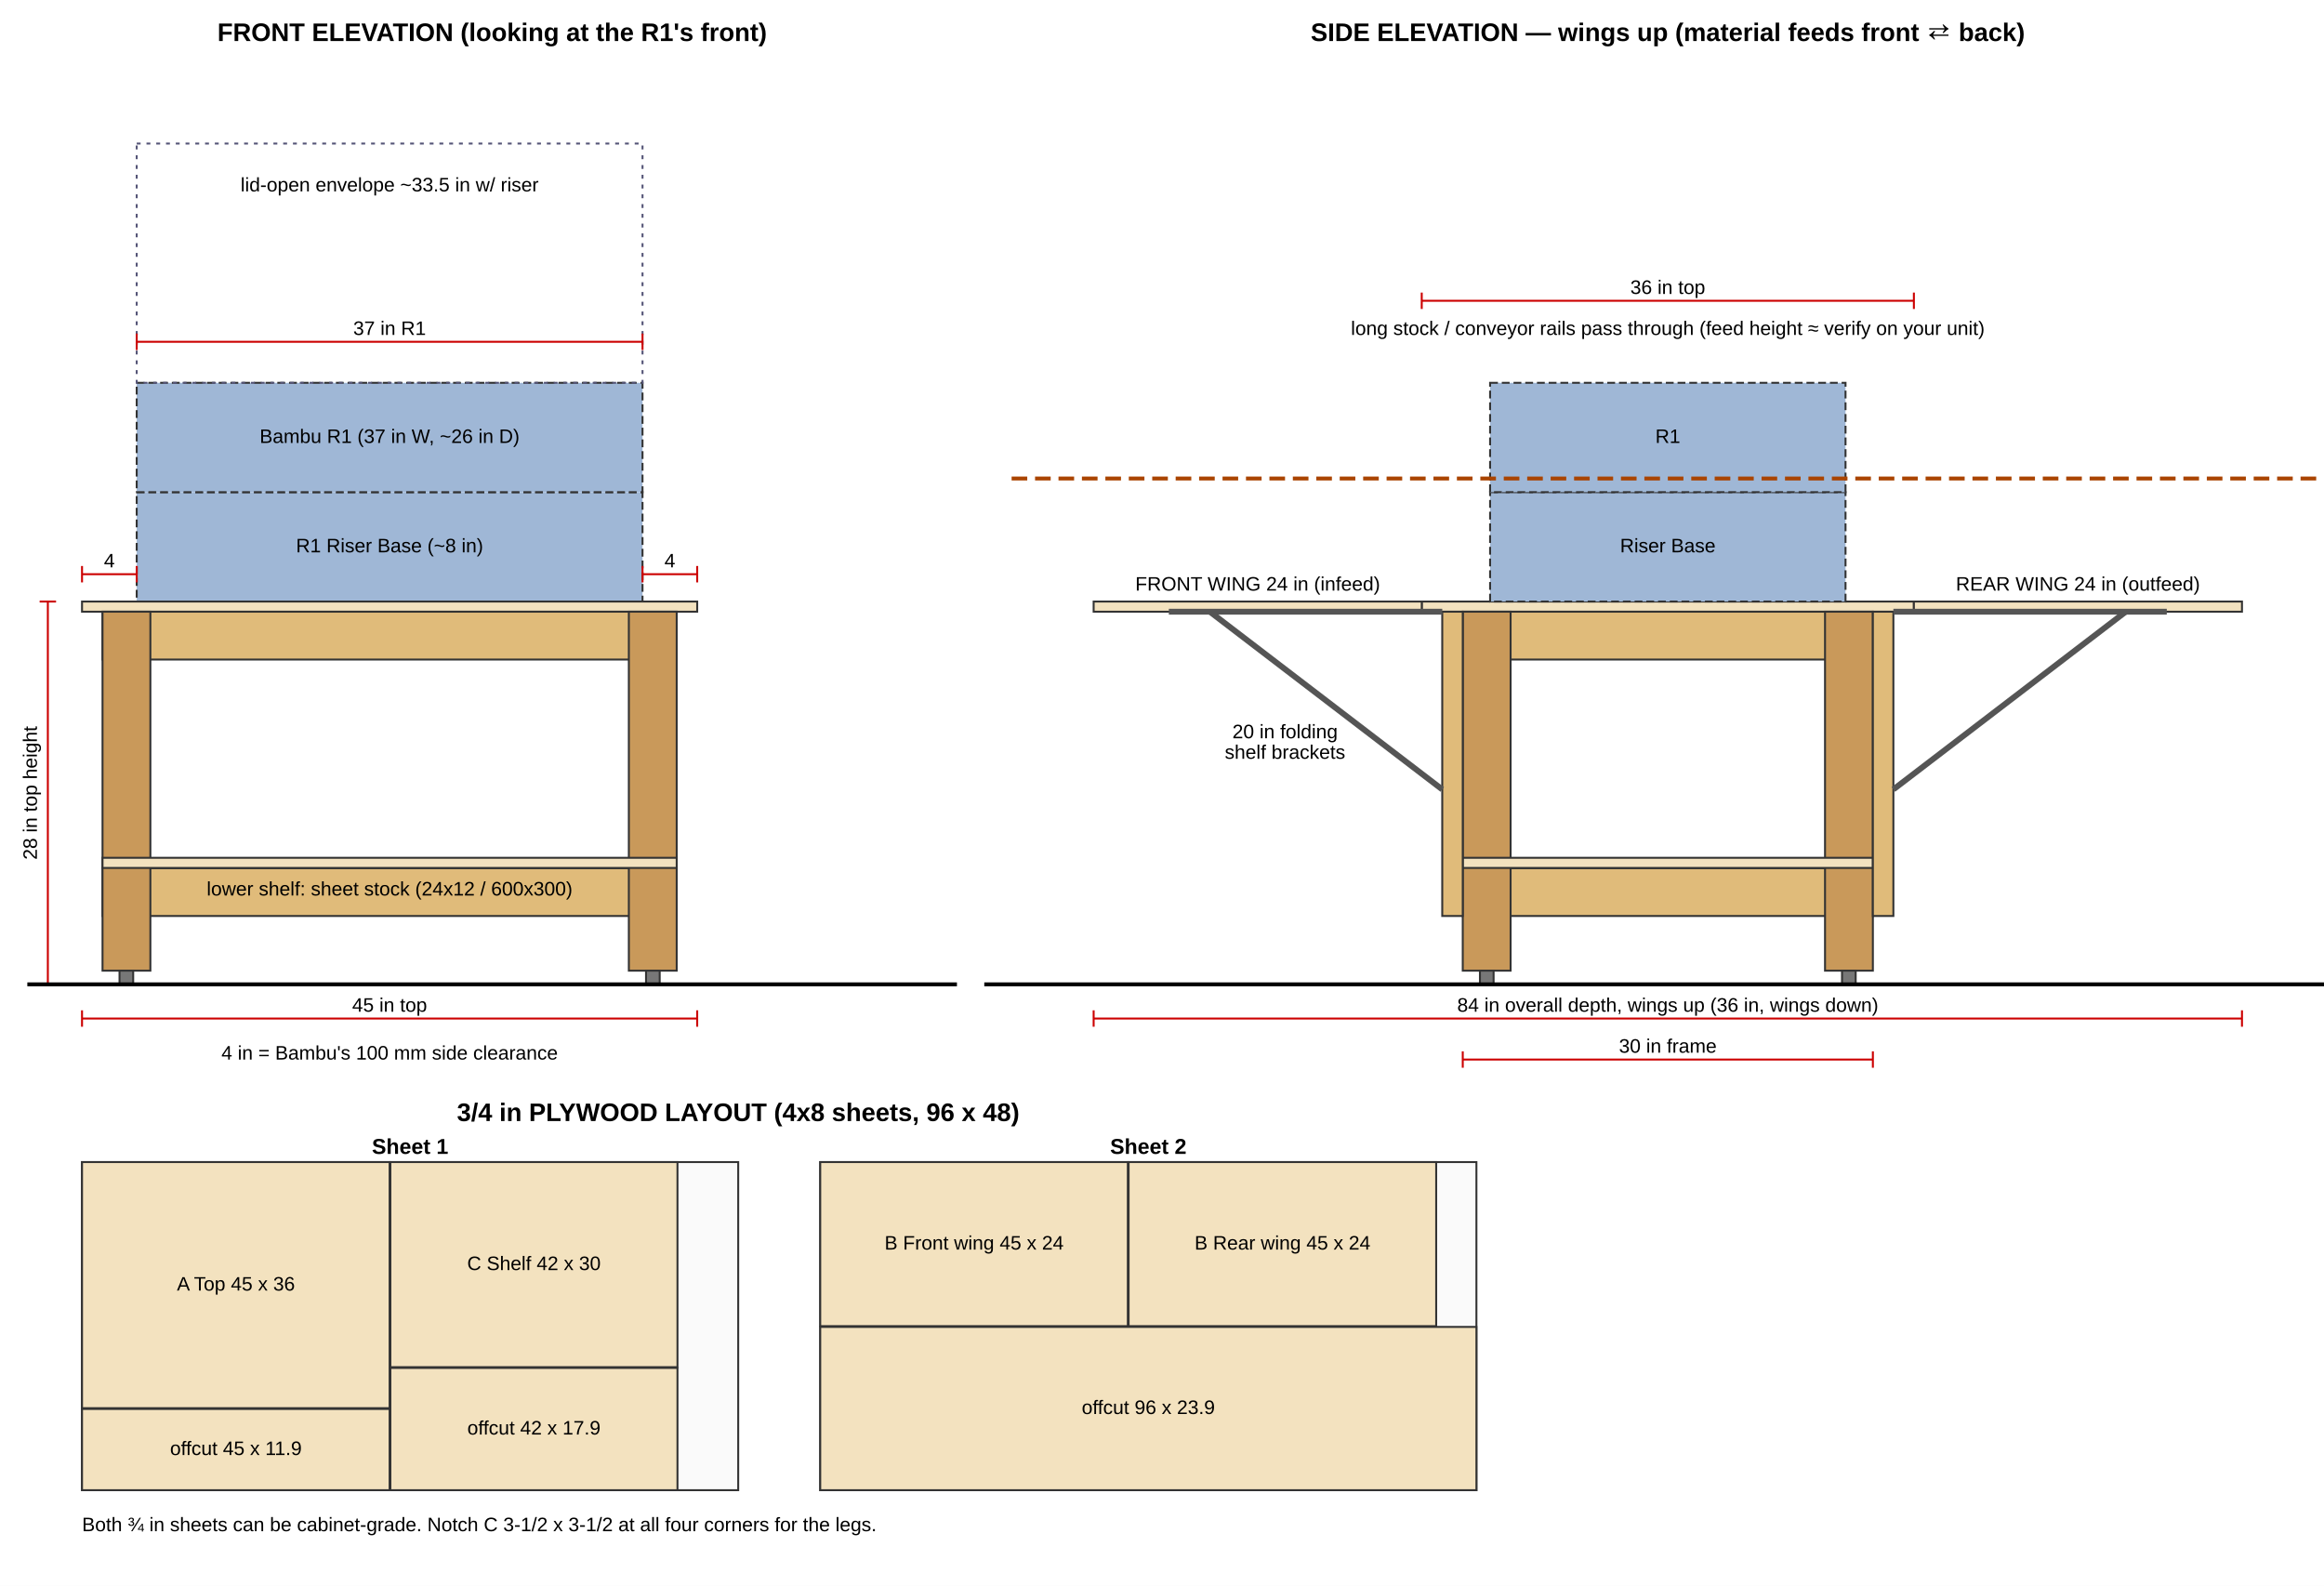
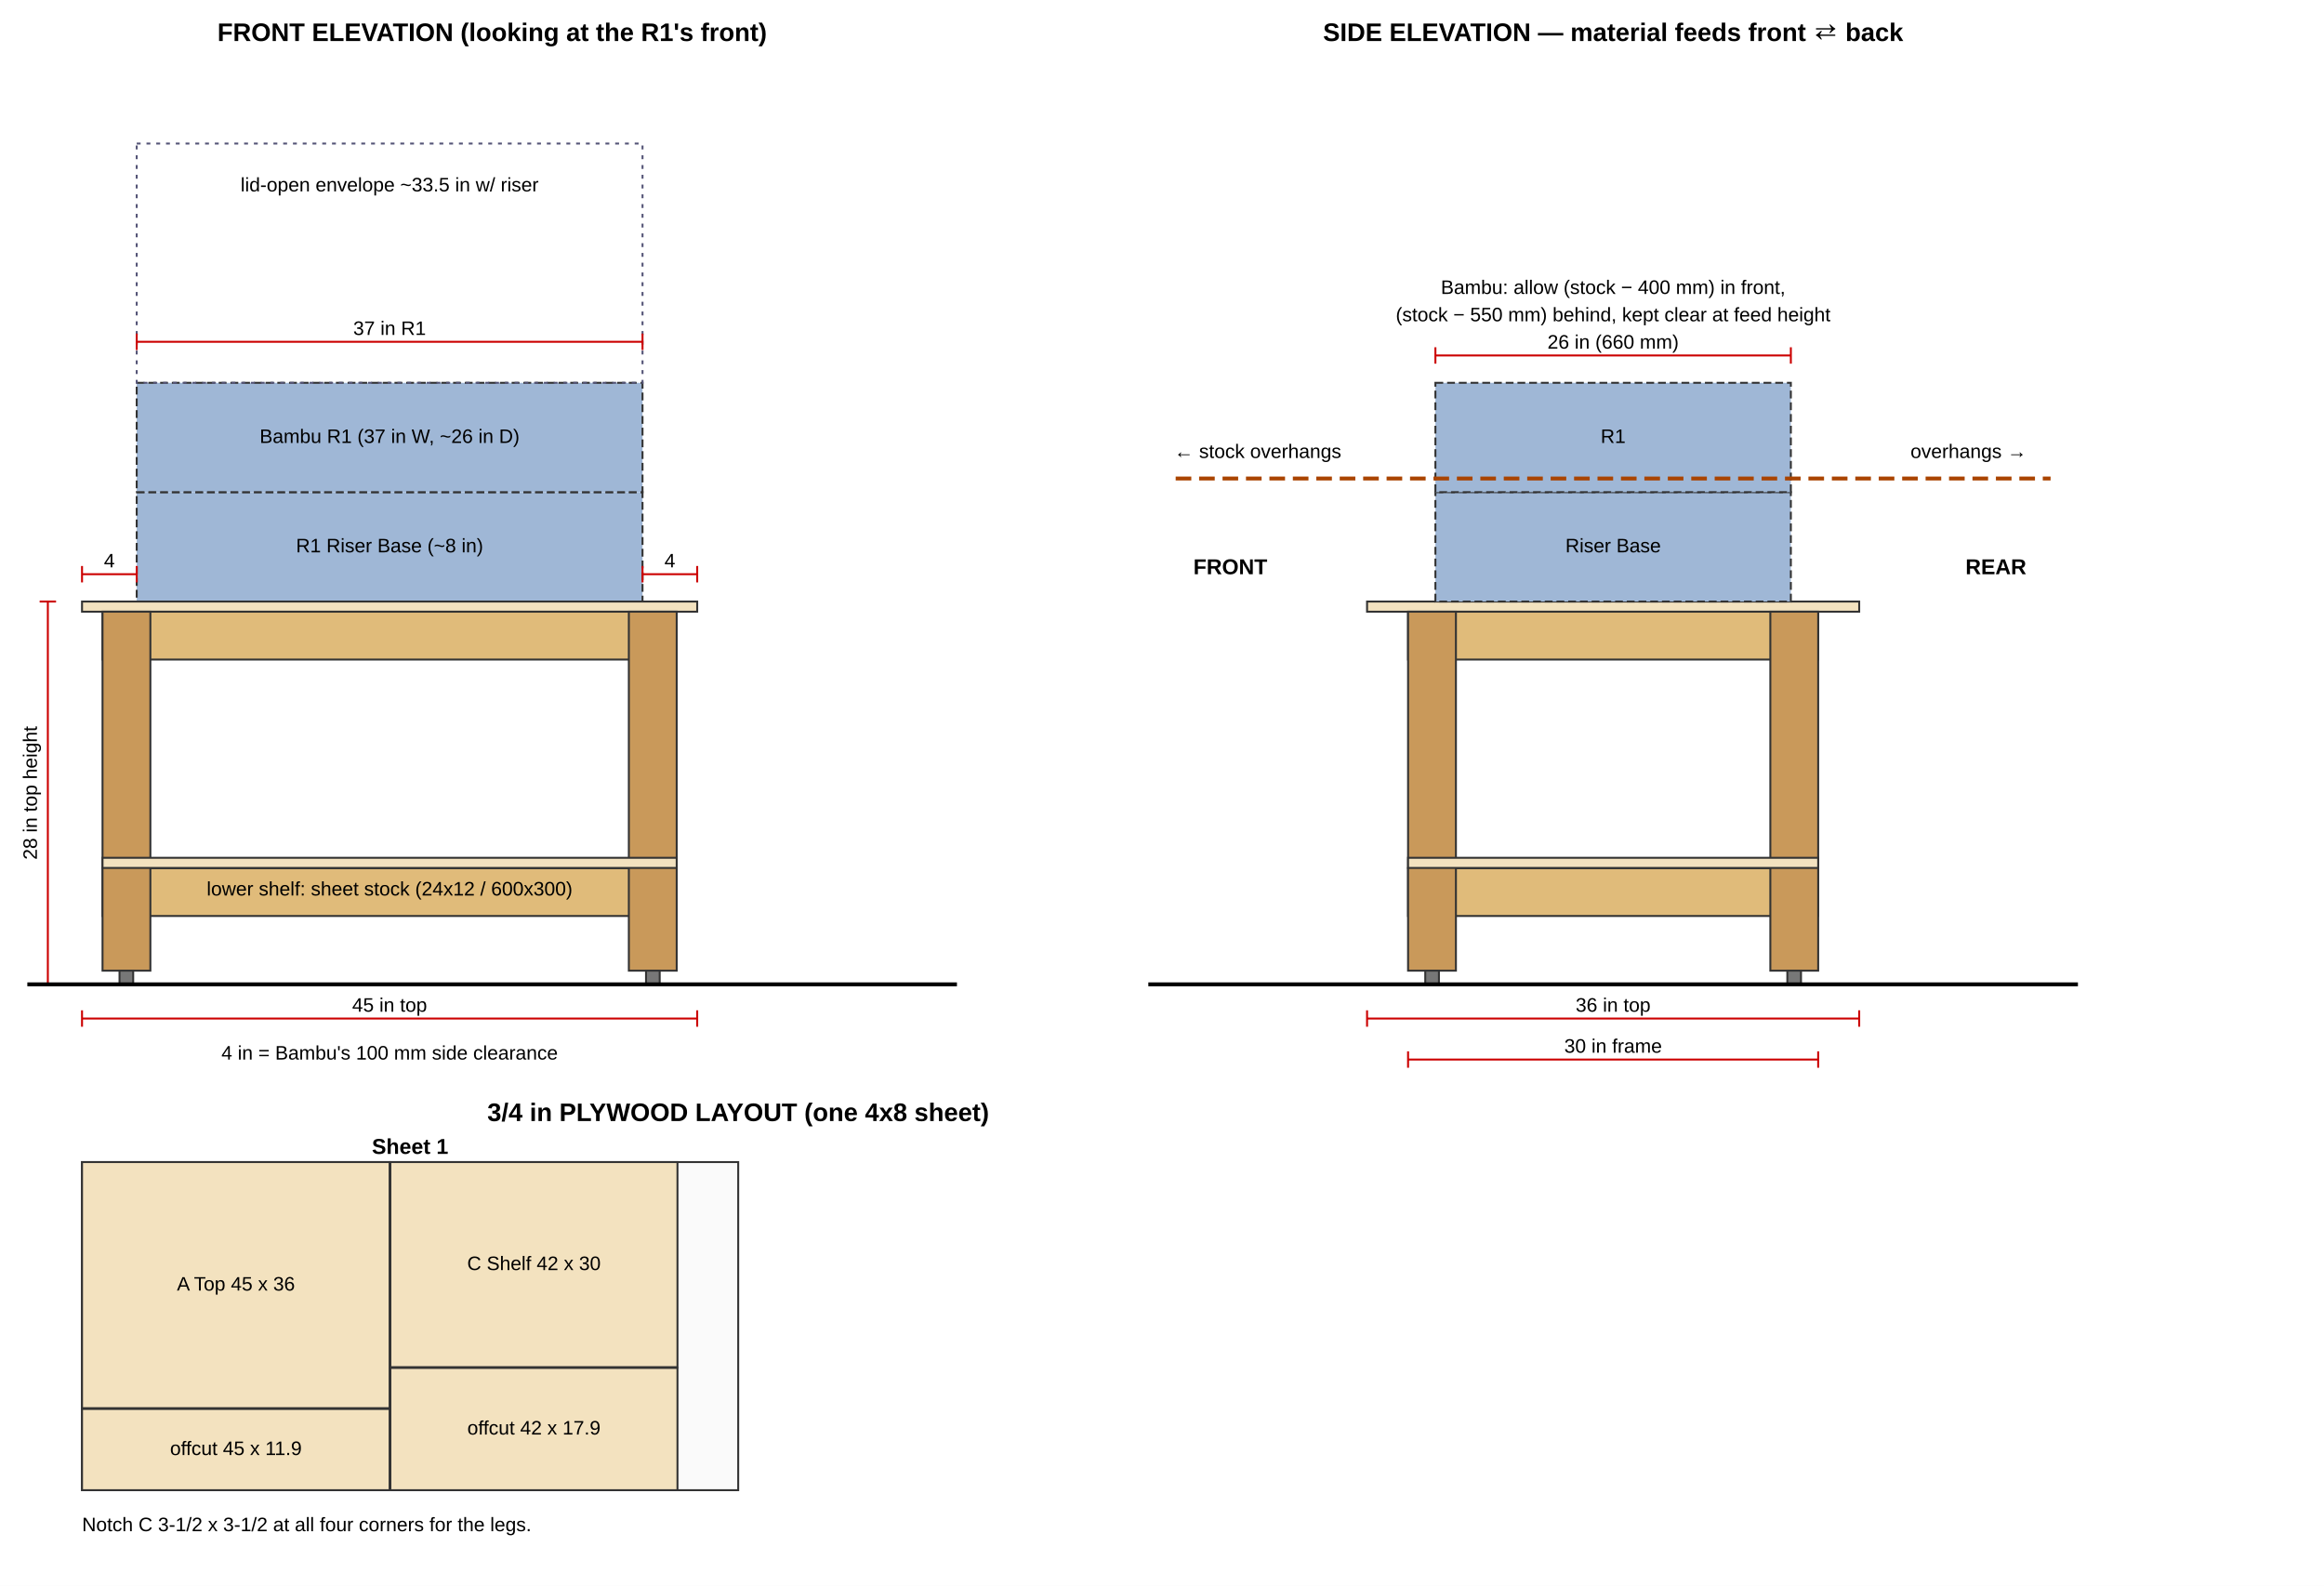
<svg xmlns="http://www.w3.org/2000/svg" width="1190" height="812" viewBox="0 0 1190 812">
  <rect width="100%" height="100%" fill="white" />
  <text x="252.0" y="21.0" font-size="13" text-anchor="middle" font-weight="bold" font-family="Arial">FRONT ELEVATION (looking at the R1's front)</text>
  <rect x="70.0" y="252.0" width="259.0" height="56.0" fill="#9fb7d6" stroke="#333" stroke-width="1" stroke-dasharray="4 2" />
  <text x="199.5" y="282.8" font-size="10" text-anchor="middle" font-weight="normal" font-family="Arial">R1 Riser Base (~8 in)</text>
  <rect x="70.0" y="196.0" width="259.0" height="56.0" fill="#9fb7d6" stroke="#333" stroke-width="1" stroke-dasharray="4 2" />
  <text x="199.5" y="226.8" font-size="10" text-anchor="middle" font-weight="normal" font-family="Arial">Bambu R1 (37 in W, ~26 in D)</text>
  <rect x="70.0" y="73.5" width="259.0" height="122.5" fill="none" stroke="#557" stroke-width="1" stroke-dasharray="2 3" />
  <text x="199.5" y="98.0" font-size="10" text-anchor="middle" font-weight="normal" font-family="Arial">lid-open envelope ~33.5 in w/ riser</text>
  <rect x="42.0" y="308.0" width="315.0" height="5.2" fill="#f3e2bf" stroke="#333" stroke-width="1" />
  <rect x="52.5" y="313.2" width="294.0" height="24.5" fill="#e0bb7a" stroke="#333" stroke-width="1" />
  <rect x="52.5" y="444.5" width="294.0" height="24.5" fill="#e0bb7a" stroke="#333" stroke-width="1" />
  <rect x="52.5" y="313.2" width="24.5" height="183.8" fill="#c9995a" stroke="#333" stroke-width="1" />
  <rect x="61.2" y="497.0" width="7.0" height="7.0" fill="#777" stroke="#333" stroke-width="1" />
  <rect x="322.0" y="313.2" width="24.5" height="183.8" fill="#c9995a" stroke="#333" stroke-width="1" />
  <rect x="330.8" y="497.0" width="7.0" height="7.0" fill="#777" stroke="#333" stroke-width="1" />
  <rect x="52.5" y="439.2" width="294.0" height="5.2" fill="#f3e2bf" stroke="#333" stroke-width="1" />
  <text x="199.5" y="458.5" font-size="10" text-anchor="middle" font-weight="normal" font-family="Arial">lower shelf: sheet stock (24x12 / 600x300)</text>
  <line x1="42.0" y1="521.5" x2="357.0" y2="521.5" stroke="#c00" stroke-width="1" />
  <line x1="42.0" y1="517.3" x2="42.0" y2="525.7" stroke="#c00" stroke-width="1" />
  <line x1="357.0" y1="517.3" x2="357.0" y2="525.7" stroke="#c00" stroke-width="1" />
  <text x="199.5" y="518.0" font-size="10" text-anchor="middle" font-weight="normal" font-family="Arial">45 in top</text>
  <line x1="70.0" y1="175.0" x2="329.0" y2="175.0" stroke="#c00" stroke-width="1" />
  <line x1="70.0" y1="170.8" x2="70.0" y2="179.2" stroke="#c00" stroke-width="1" />
  <line x1="329.0" y1="170.8" x2="329.0" y2="179.2" stroke="#c00" stroke-width="1" />
  <text x="199.5" y="171.5" font-size="10" text-anchor="middle" font-weight="normal" font-family="Arial">37 in R1</text>
  <line x1="42.0" y1="294.0" x2="70.0" y2="294.0" stroke="#c00" stroke-width="1" />
  <line x1="42.0" y1="289.8" x2="42.0" y2="298.2" stroke="#c00" stroke-width="1" />
  <line x1="70.0" y1="289.8" x2="70.0" y2="298.2" stroke="#c00" stroke-width="1" />
  <text x="56.0" y="290.5" font-size="10" text-anchor="middle" font-weight="normal" font-family="Arial">4</text>
  <line x1="329.0" y1="294.0" x2="357.0" y2="294.0" stroke="#c00" stroke-width="1" />
  <line x1="329.0" y1="289.8" x2="329.0" y2="298.2" stroke="#c00" stroke-width="1" />
  <line x1="357.0" y1="289.8" x2="357.0" y2="298.2" stroke="#c00" stroke-width="1" />
  <text x="343.0" y="290.5" font-size="10" text-anchor="middle" font-weight="normal" font-family="Arial">4</text>
  <line x1="24.5" y1="504.0" x2="24.5" y2="308.0" stroke="#c00" stroke-width="1" />
  <line x1="20.3" y1="504.0" x2="28.7" y2="504.0" stroke="#c00" stroke-width="1" />
  <line x1="20.3" y1="308.0" x2="28.7" y2="308.0" stroke="#c00" stroke-width="1" />
  <text x="18.9" y="406.0" font-size="10" text-anchor="middle" font-family="Arial" transform="rotate(-90 18.9 406.0)">28 in top height</text>
  <line x1="14.0" y1="504.0" x2="490.0" y2="504.0" stroke="#000" stroke-width="2" />
  <text x="199.5" y="542.5" font-size="10" text-anchor="middle" font-weight="normal" font-family="Arial">4 in = Bambu's 100 mm side clearance</text>
-   <text x="854.0" y="21.0" font-size="13" text-anchor="middle" font-weight="bold" font-family="Arial">SIDE ELEVATION — wings up (material feeds front ⇄ back)</text>
-   <rect x="728.0" y="308.0" width="252.0" height="5.2" fill="#f3e2bf" stroke="#333" stroke-width="1" />
-   <text x="854.0" y="322.0" font-size="9" text-anchor="middle" font-weight="normal" font-family="Arial" />
-   <rect x="560.0" y="308.0" width="168.0" height="5.2" fill="#f3e2bf" stroke="#333" stroke-width="1" />
-   <rect x="980.0" y="308.0" width="168.0" height="5.2" fill="#f3e2bf" stroke="#333" stroke-width="1" />
-   <text x="644.0" y="302.4" font-size="10" text-anchor="middle" font-weight="normal" font-family="Arial">FRONT WING 24 in (infeed)</text>
-   <text x="1064.0" y="302.4" font-size="10" text-anchor="middle" font-weight="normal" font-family="Arial">REAR WING 24 in (outfeed)</text>
-   <rect x="749.0" y="313.2" width="210.0" height="24.5" fill="#e0bb7a" stroke="#333" stroke-width="1" />
-   <rect x="749.0" y="444.5" width="210.0" height="24.5" fill="#e0bb7a" stroke="#333" stroke-width="1" />
-   <rect x="749.0" y="313.2" width="24.5" height="183.8" fill="#c9995a" stroke="#333" stroke-width="1" />
-   <rect x="757.8" y="497.0" width="7.0" height="7.0" fill="#777" stroke="#333" stroke-width="1" />
-   <rect x="934.5" y="313.2" width="24.5" height="183.8" fill="#c9995a" stroke="#333" stroke-width="1" />
-   <rect x="943.2" y="497.0" width="7.0" height="7.0" fill="#777" stroke="#333" stroke-width="1" />
-   <rect x="749.0" y="439.2" width="210.0" height="5.2" fill="#f3e2bf" stroke="#333" stroke-width="1" />
-   <rect x="738.5" y="313.2" width="10.5" height="155.8" fill="#e0bb7a" stroke="#333" stroke-width="1" />
-   <line x1="738.5" y1="313.2" x2="598.5" y2="313.2" stroke="#555" stroke-width="3" />
-   <line x1="738.5" y1="404.2" x2="619.5" y2="313.2" stroke="#555" stroke-width="3" />
-   <rect x="959.0" y="313.2" width="10.5" height="155.8" fill="#e0bb7a" stroke="#333" stroke-width="1" />
-   <line x1="969.5" y1="313.2" x2="1109.5" y2="313.2" stroke="#555" stroke-width="3" />
-   <line x1="969.5" y1="404.2" x2="1088.5" y2="313.2" stroke="#555" stroke-width="3" />
-   <text x="658.0" y="378.0" font-size="10" text-anchor="middle" font-weight="normal" font-family="Arial">20 in folding</text>
-   <text x="658.0" y="388.5" font-size="10" text-anchor="middle" font-weight="normal" font-family="Arial">shelf brackets</text>
-   <rect x="763.0" y="252.0" width="182.0" height="56.0" fill="#9fb7d6" stroke="#333" stroke-width="1" stroke-dasharray="4 2" />
-   <rect x="763.0" y="196.0" width="182.0" height="56.0" fill="#9fb7d6" stroke="#333" stroke-width="1" stroke-dasharray="4 2" />
-   <text x="854.0" y="282.8" font-size="10" text-anchor="middle" font-weight="normal" font-family="Arial">Riser Base</text>
-   <text x="854.0" y="226.8" font-size="10" text-anchor="middle" font-weight="normal" font-family="Arial">R1</text>
-   <line x1="518.0" y1="245.0" x2="1190.0" y2="245.0" stroke="#a40" stroke-width="2" stroke-dasharray="8 4" />
-   <text x="854.0" y="171.5" font-size="10" text-anchor="middle" font-weight="normal" font-family="Arial">long stock / conveyor rails pass through (feed height ≈ verify on your unit)</text>
-   <line x1="560.0" y1="521.5" x2="1148.0" y2="521.5" stroke="#c00" stroke-width="1" />
-   <line x1="560.0" y1="517.3" x2="560.0" y2="525.7" stroke="#c00" stroke-width="1" />
-   <line x1="1148.0" y1="517.3" x2="1148.0" y2="525.7" stroke="#c00" stroke-width="1" />
-   <text x="854.0" y="518.0" font-size="10" text-anchor="middle" font-weight="normal" font-family="Arial">84 in overall depth, wings up  (36 in, wings down)</text>
-   <line x1="728.0" y1="154.0" x2="980.0" y2="154.0" stroke="#c00" stroke-width="1" />
-   <line x1="728.0" y1="149.8" x2="728.0" y2="158.2" stroke="#c00" stroke-width="1" />
-   <line x1="980.0" y1="149.8" x2="980.0" y2="158.2" stroke="#c00" stroke-width="1" />
-   <text x="854.0" y="150.5" font-size="10" text-anchor="middle" font-weight="normal" font-family="Arial">36 in top</text>
-   <line x1="749.0" y1="542.5" x2="959.0" y2="542.5" stroke="#c00" stroke-width="1" />
-   <line x1="749.0" y1="538.3" x2="749.0" y2="546.7" stroke="#c00" stroke-width="1" />
-   <line x1="959.0" y1="538.3" x2="959.0" y2="546.7" stroke="#c00" stroke-width="1" />
-   <text x="854.0" y="539.0" font-size="10" text-anchor="middle" font-weight="normal" font-family="Arial">30 in frame</text>
-   <line x1="504.0" y1="504.0" x2="1204.0" y2="504.0" stroke="#000" stroke-width="2" />
-   <text x="378.0" y="574.0" font-size="13" text-anchor="middle" font-weight="bold" font-family="Arial">3/4 in PLYWOOD LAYOUT (4x8 sheets, 96 x 48)</text>
+   <text x="826.0" y="21.0" font-size="13" text-anchor="middle" font-weight="bold" font-family="Arial">SIDE ELEVATION — material feeds front ⇄ back</text>
+   <rect x="700.0" y="308.0" width="252.0" height="5.2" fill="#f3e2bf" stroke="#333" stroke-width="1" />
+   <rect x="721.0" y="313.2" width="210.0" height="24.5" fill="#e0bb7a" stroke="#333" stroke-width="1" />
+   <rect x="721.0" y="444.5" width="210.0" height="24.5" fill="#e0bb7a" stroke="#333" stroke-width="1" />
+   <rect x="721.0" y="313.2" width="24.5" height="183.8" fill="#c9995a" stroke="#333" stroke-width="1" />
+   <rect x="729.8" y="497.0" width="7.0" height="7.0" fill="#777" stroke="#333" stroke-width="1" />
+   <rect x="906.5" y="313.2" width="24.5" height="183.8" fill="#c9995a" stroke="#333" stroke-width="1" />
+   <rect x="915.2" y="497.0" width="7.0" height="7.0" fill="#777" stroke="#333" stroke-width="1" />
+   <rect x="721.0" y="439.2" width="210.0" height="5.2" fill="#f3e2bf" stroke="#333" stroke-width="1" />
+   <rect x="735.0" y="252.0" width="182.0" height="56.0" fill="#9fb7d6" stroke="#333" stroke-width="1" stroke-dasharray="4 2" />
+   <rect x="735.0" y="196.0" width="182.0" height="56.0" fill="#9fb7d6" stroke="#333" stroke-width="1" stroke-dasharray="4 2" />
+   <text x="826.0" y="282.8" font-size="10" text-anchor="middle" font-weight="normal" font-family="Arial">Riser Base</text>
+   <text x="826.0" y="226.8" font-size="10" text-anchor="middle" font-weight="normal" font-family="Arial">R1</text>
+   <line x1="602.0" y1="245.0" x2="1050.0" y2="245.0" stroke="#a40" stroke-width="2" stroke-dasharray="8 4" />
+   <text x="644.0" y="234.5" font-size="10" text-anchor="middle" font-weight="normal" font-family="Arial">← stock overhangs</text>
+   <text x="1008.0" y="234.5" font-size="10" text-anchor="middle" font-weight="normal" font-family="Arial">overhangs →</text>
+   <text x="826.0" y="150.5" font-size="10" text-anchor="middle" font-weight="normal" font-family="Arial">Bambu: allow (stock − 400 mm) in front,</text>
+   <text x="826.0" y="164.5" font-size="10" text-anchor="middle" font-weight="normal" font-family="Arial">(stock − 550 mm) behind, kept clear at feed height</text>
+   <text x="630.0" y="294.0" font-size="11" text-anchor="middle" font-weight="bold" font-family="Arial">FRONT</text>
+   <text x="1022.0" y="294.0" font-size="11" text-anchor="middle" font-weight="bold" font-family="Arial">REAR</text>
+   <line x1="700.0" y1="521.5" x2="952.0" y2="521.5" stroke="#c00" stroke-width="1" />
+   <line x1="700.0" y1="517.3" x2="700.0" y2="525.7" stroke="#c00" stroke-width="1" />
+   <line x1="952.0" y1="517.3" x2="952.0" y2="525.7" stroke="#c00" stroke-width="1" />
+   <text x="826.0" y="518.0" font-size="10" text-anchor="middle" font-weight="normal" font-family="Arial">36 in top</text>
+   <line x1="721.0" y1="542.5" x2="931.0" y2="542.5" stroke="#c00" stroke-width="1" />
+   <line x1="721.0" y1="538.3" x2="721.0" y2="546.7" stroke="#c00" stroke-width="1" />
+   <line x1="931.0" y1="538.3" x2="931.0" y2="546.7" stroke="#c00" stroke-width="1" />
+   <text x="826.0" y="539.0" font-size="10" text-anchor="middle" font-weight="normal" font-family="Arial">30 in frame</text>
+   <line x1="735.0" y1="182.0" x2="917.0" y2="182.0" stroke="#c00" stroke-width="1" />
+   <line x1="735.0" y1="177.8" x2="735.0" y2="186.2" stroke="#c00" stroke-width="1" />
+   <line x1="917.0" y1="177.8" x2="917.0" y2="186.2" stroke="#c00" stroke-width="1" />
+   <text x="826.0" y="178.5" font-size="10" text-anchor="middle" font-weight="normal" font-family="Arial">26 in (660 mm)</text>
+   <line x1="588.0" y1="504.0" x2="1064.0" y2="504.0" stroke="#000" stroke-width="2" />
+   <text x="378.0" y="574.0" font-size="13" text-anchor="middle" font-weight="bold" font-family="Arial">3/4 in PLYWOOD LAYOUT (one 4x8 sheet)</text>
  <rect x="42.0" y="595.0" width="336.0" height="168.0" fill="#fafafa" stroke="#333" stroke-width="1" />
  <text x="210.0" y="590.8" font-size="11" text-anchor="middle" font-weight="bold" font-family="Arial">Sheet 1</text>
  <rect x="42.0" y="595.0" width="157.5" height="126.0" fill="#f3e2bf" stroke="#333" stroke-width="1" />
  <text x="120.8" y="660.8" font-size="10" text-anchor="middle" font-weight="normal" font-family="Arial">A  Top 45 x 36</text>
  <rect x="199.9" y="595.0" width="147.0" height="105.0" fill="#f3e2bf" stroke="#333" stroke-width="1" />
  <text x="273.4" y="650.3" font-size="10" text-anchor="middle" font-weight="normal" font-family="Arial">C  Shelf 42 x 30</text>
  <rect x="42.0" y="721.4" width="157.5" height="41.6" fill="#f3e2bf" stroke="#333" stroke-width="1" />
  <text x="120.8" y="745.0" font-size="10" text-anchor="middle" font-weight="normal" font-family="Arial">offcut 45 x 11.9</text>
  <rect x="199.9" y="700.4" width="147.0" height="62.6" fill="#f3e2bf" stroke="#333" stroke-width="1" />
  <text x="273.4" y="734.5" font-size="10" text-anchor="middle" font-weight="normal" font-family="Arial">offcut 42 x 17.9</text>
-   <rect x="420.0" y="595.0" width="336.0" height="168.0" fill="#fafafa" stroke="#333" stroke-width="1" />
-   <text x="588.0" y="590.8" font-size="11" text-anchor="middle" font-weight="bold" font-family="Arial">Sheet 2</text>
-   <rect x="420.0" y="595.0" width="157.5" height="84.0" fill="#f3e2bf" stroke="#333" stroke-width="1" />
-   <text x="498.8" y="639.8" font-size="10" text-anchor="middle" font-weight="normal" font-family="Arial">B  Front wing 45 x 24</text>
-   <rect x="577.9" y="595.0" width="157.5" height="84.0" fill="#f3e2bf" stroke="#333" stroke-width="1" />
-   <text x="656.7" y="639.8" font-size="10" text-anchor="middle" font-weight="normal" font-family="Arial">B  Rear wing 45 x 24</text>
-   <rect x="420.0" y="679.4" width="336.0" height="83.6" fill="#f3e2bf" stroke="#333" stroke-width="1" />
-   <text x="588.0" y="724.0" font-size="10" text-anchor="middle" font-weight="normal" font-family="Arial">offcut 96 x 23.9</text>
-   <text x="42.0" y="784.0" font-size="10" text-anchor="start" font-weight="normal" font-family="Arial">Both ¾ in sheets can be cabinet-grade. Notch C 3-1/2 x 3-1/2 at all four corners for the legs.</text>
+   <text x="42.0" y="784.0" font-size="10" text-anchor="start" font-weight="normal" font-family="Arial">Notch C 3-1/2 x 3-1/2 at all four corners for the legs.</text>
</svg>
